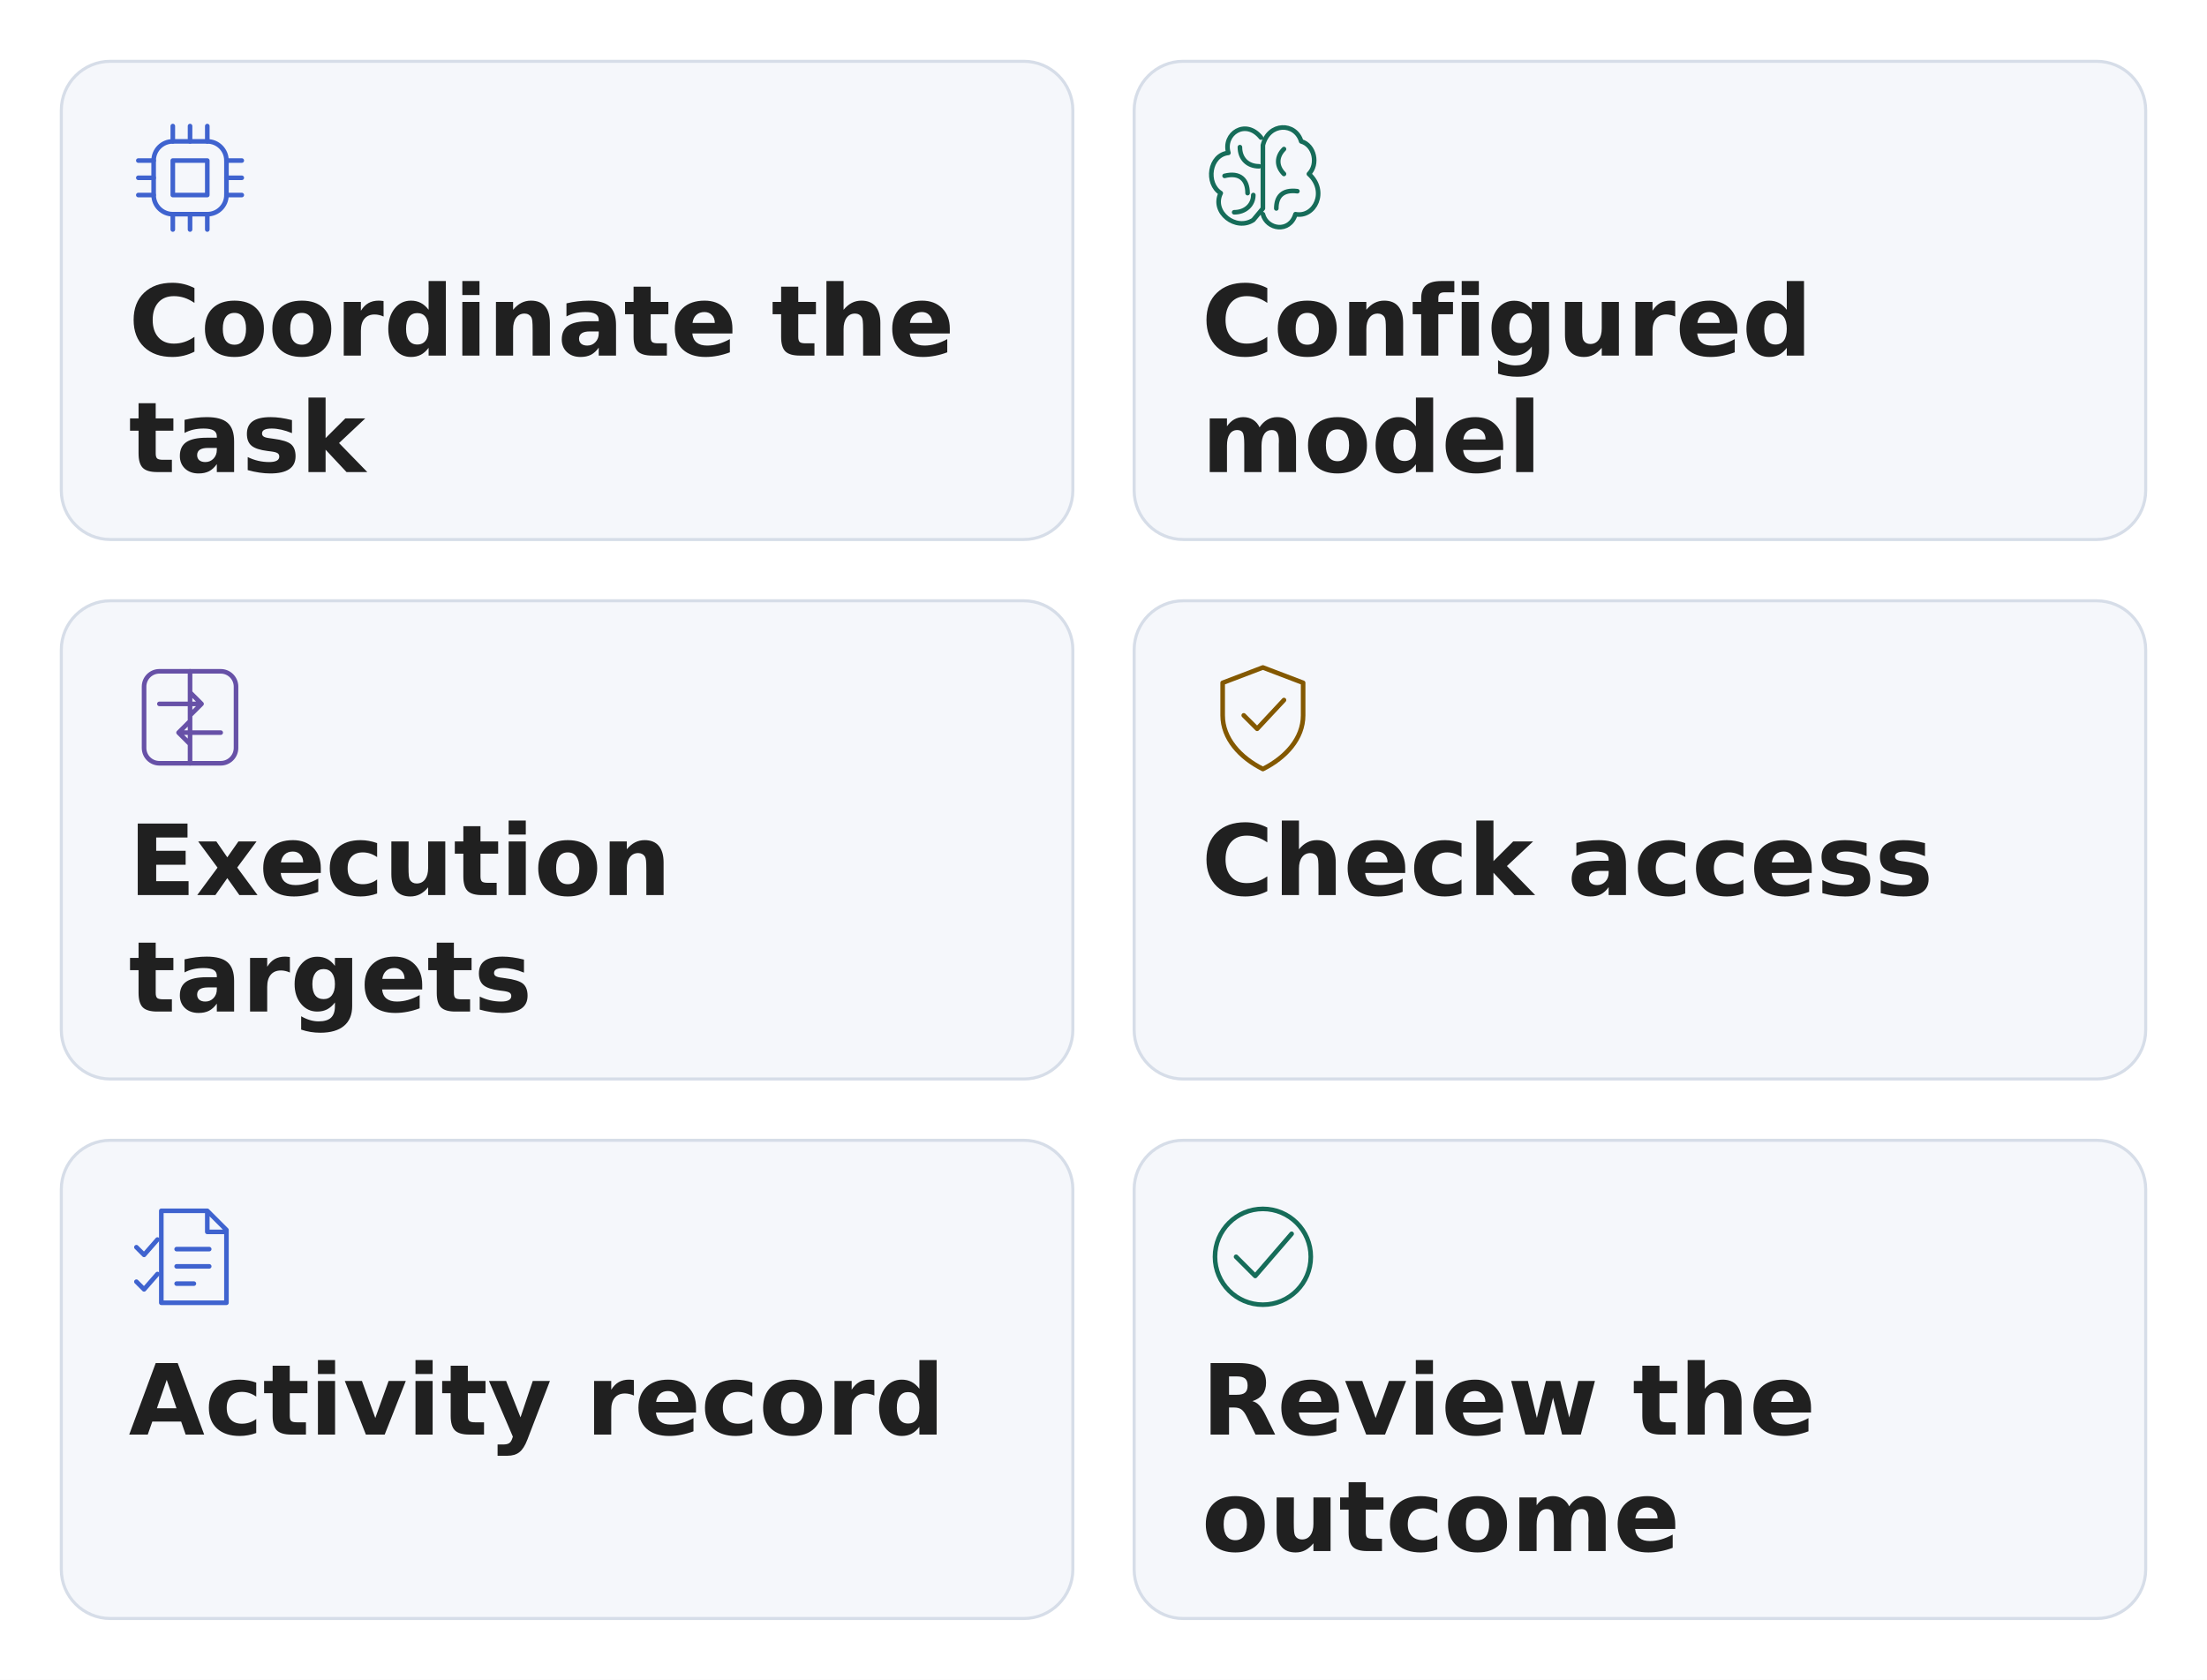
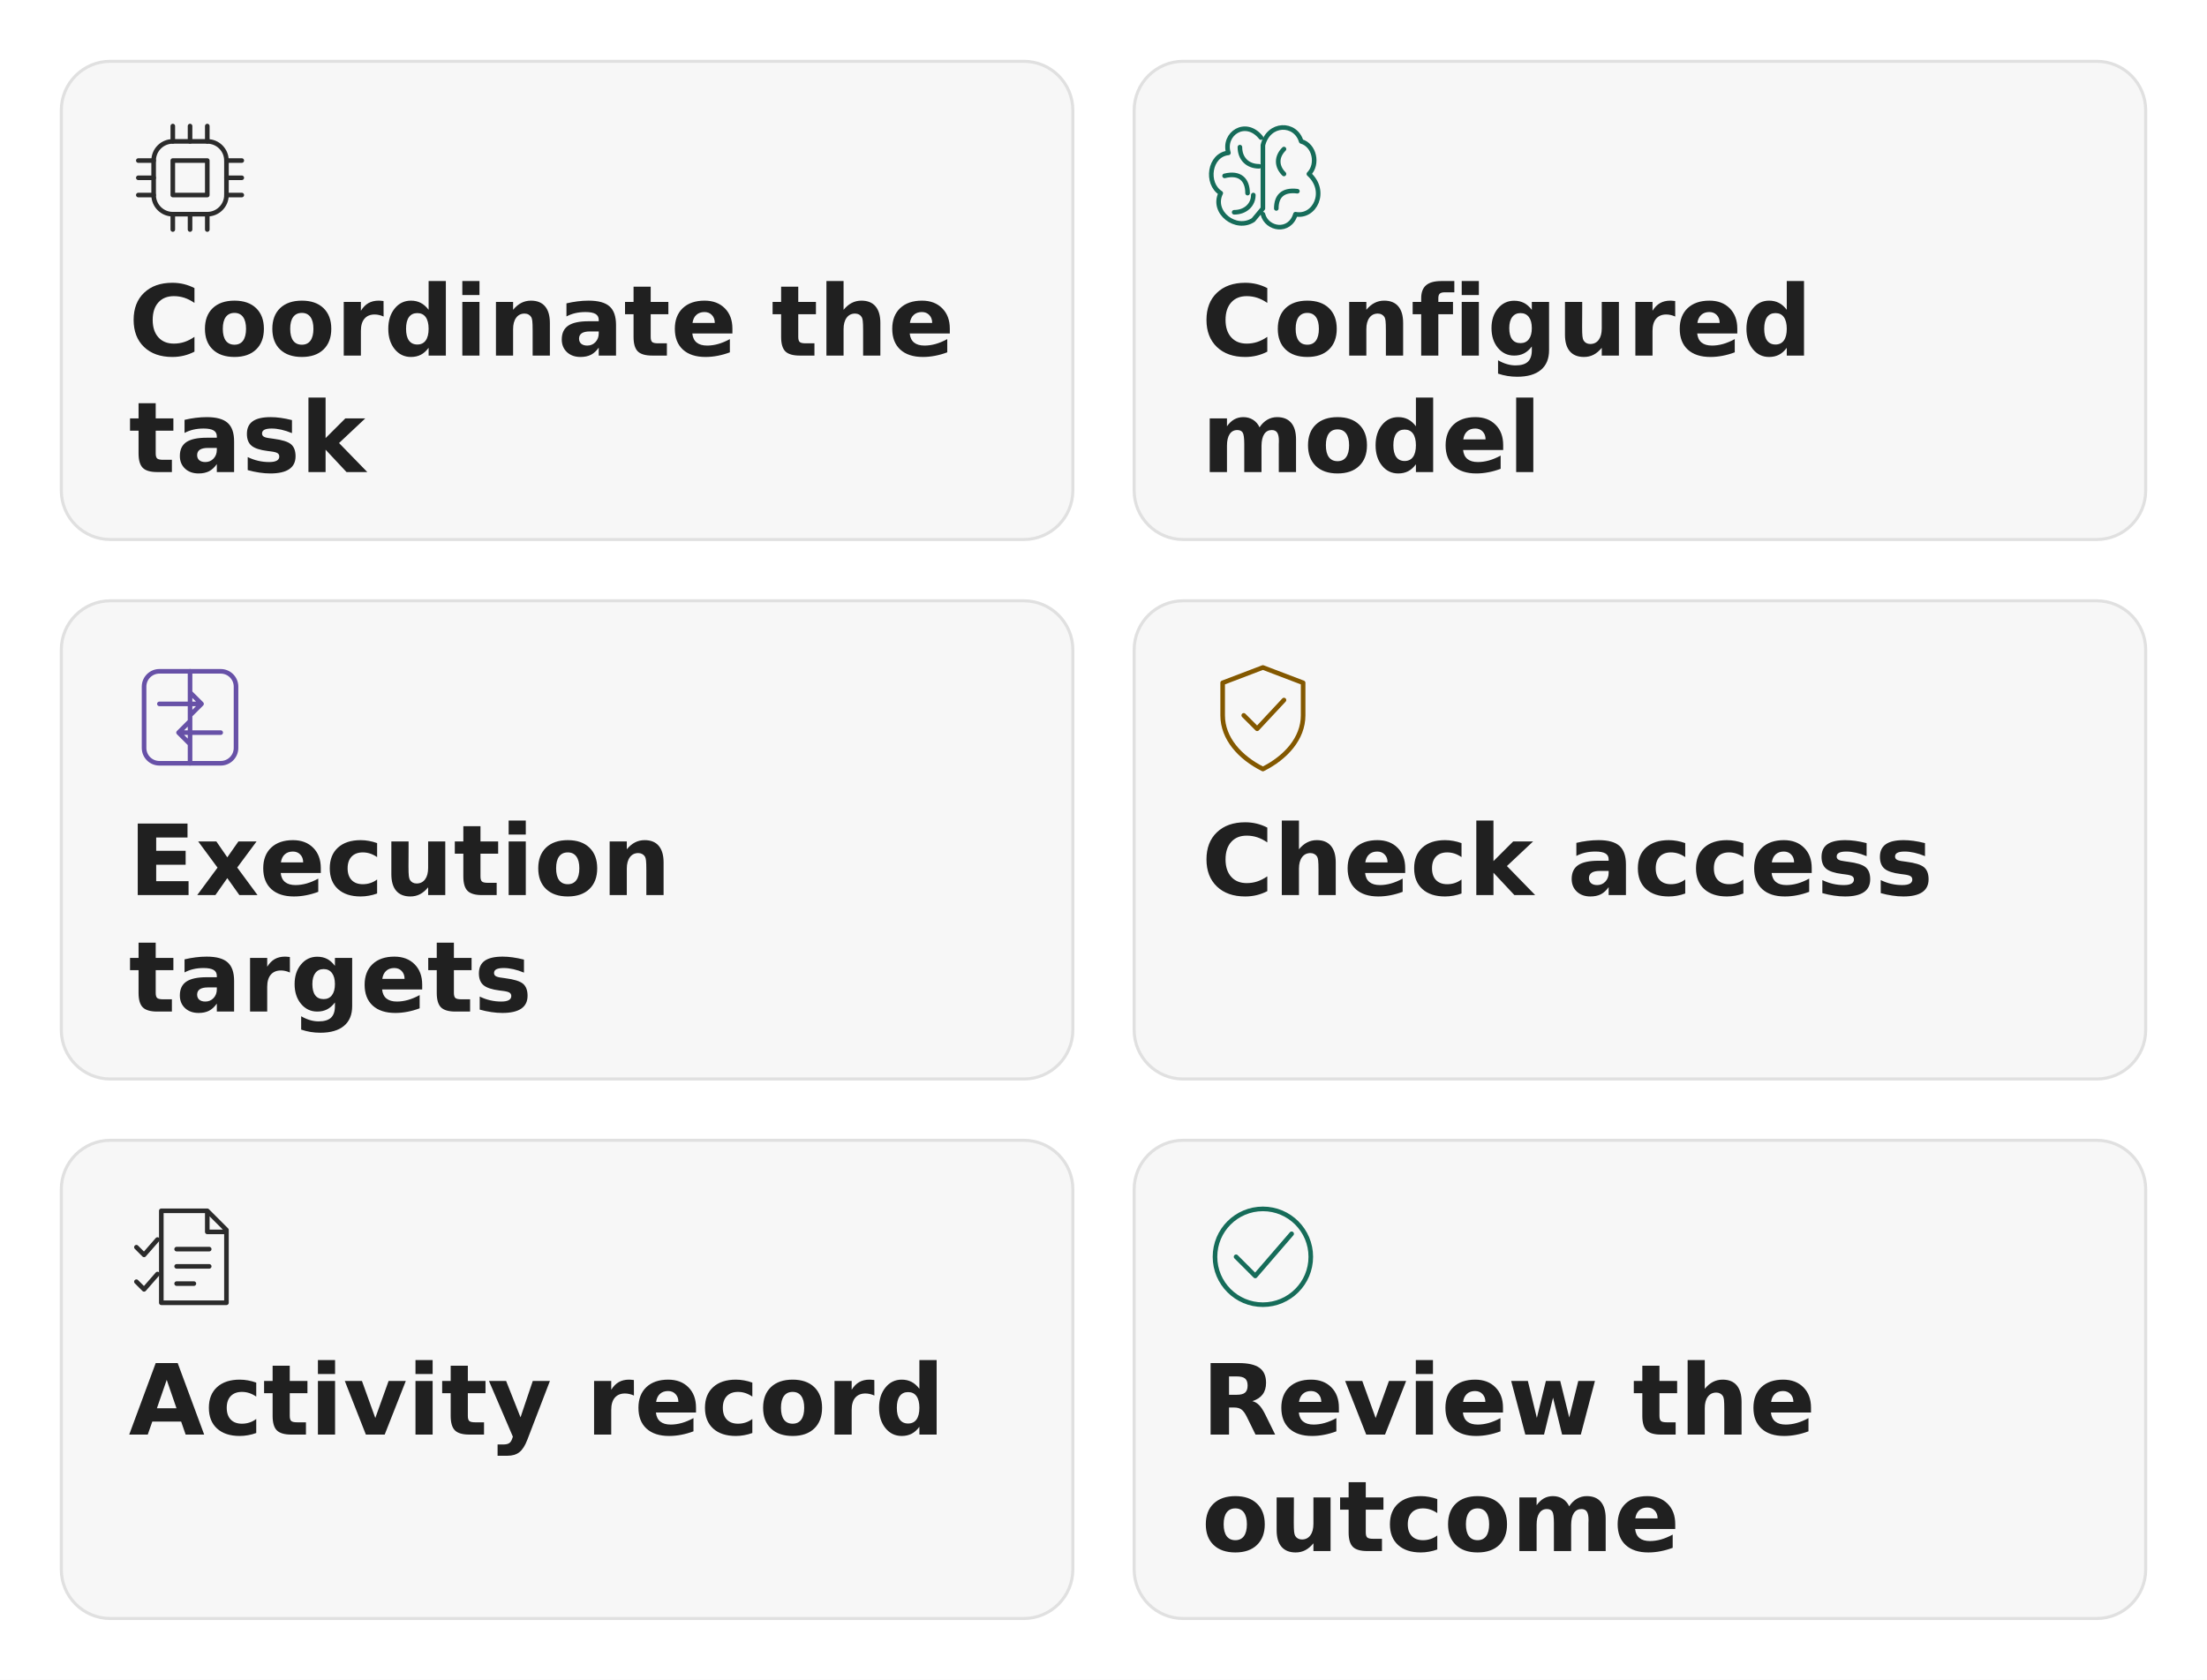
<svg xmlns="http://www.w3.org/2000/svg" width="720" height="548" viewBox="0 0 720 548" role="img" aria-labelledby="title desc" lang="en">
  <defs>
    <marker id="arrow-blue" markerWidth="9" markerHeight="9" refX="7.6" refY="4.5" orient="auto" markerUnits="userSpaceOnUse">
-       <path d="M0,0 L9,4.5 L0,9 Z" fill="#3F63CF" />
+       <path d="M0,0 L9,4.5 L0,9 Z" fill="#2B2B2B" />
    </marker>
    <marker id="arrow-teal" markerWidth="9" markerHeight="9" refX="7.6" refY="4.5" orient="auto" markerUnits="userSpaceOnUse">
      <path d="M0,0 L9,4.5 L0,9 Z" fill="#166C59" />
    </marker>
    <marker id="arrow-violet" markerWidth="9" markerHeight="9" refX="7.6" refY="4.5" orient="auto" markerUnits="userSpaceOnUse">
      <path d="M0,0 L9,4.5 L0,9 Z" fill="#6751A7" />
    </marker>
    <marker id="arrow-amber" markerWidth="9" markerHeight="9" refX="7.6" refY="4.5" orient="auto" markerUnits="userSpaceOnUse">
      <path d="M0,0 L9,4.5 L0,9 Z" fill="#835800" />
    </marker>
    <marker id="arrow-red" markerWidth="9" markerHeight="9" refX="7.6" refY="4.5" orient="auto" markerUnits="userSpaceOnUse">
      <path d="M0,0 L9,4.5 L0,9 Z" fill="#B02D3A" />
    </marker>
    <marker id="arrow-muted" markerWidth="9" markerHeight="9" refX="7.6" refY="4.5" orient="auto" markerUnits="userSpaceOnUse">
-       <path d="M0,0 L9,4.5 L0,9 Z" fill="#526078" />
+       <path d="M0,0 L9,4.5 L0,9 Z" fill="#5C5C5C" />
    </marker>
  </defs>
  <rect width="720" height="548" fill="#FFFFFF" />
-   <rect x="20" y="20" width="330" height="156" rx="16" fill="#F5F7FB" stroke="#D6DDE8" />
-   <g transform="translate(42,38) scale(0.625)" fill="none" stroke="#3F63CF" stroke-width="2.4" stroke-linecap="round" stroke-linejoin="round">
+   <rect x="20" y="20" width="330" height="156" rx="16" fill="#F7F7F7" stroke="#E0E0E0" />
+   <g transform="translate(42,38) scale(0.625)" fill="none" stroke="#2B2B2B" stroke-width="2.4" stroke-linecap="round" stroke-linejoin="round">
    <rect x="13" y="13" width="38" height="38" rx="10" />
    <path d="M23 23h18v18H23zM23 5v8m9-8v8m9-8v8M23 51v8m9-8v8m9-8v8M5 23h8m-8 9h8m-8 9h8m38-18h8m-8 9h8m-8 9h8" />
  </g>
  <text x="42" y="116" font-family="DejaVu Sans, Arial, sans-serif" font-size="32" font-weight="700" fill="#202020">Coordinate the</text>
  <text x="42" y="154" font-family="DejaVu Sans, Arial, sans-serif" font-size="32" font-weight="700" fill="#202020">task</text>
-   <rect x="370" y="20" width="330" height="156" rx="16" fill="#F5F7FB" stroke="#D6DDE8" />
+   <rect x="370" y="20" width="330" height="156" rx="16" fill="#F7F7F7" stroke="#E0E0E0" />
  <g transform="translate(392,38) scale(0.625)" fill="none" stroke="#166C59" stroke-width="2.4" stroke-linecap="round" stroke-linejoin="round">
    <path d="M31 11c-8-10-20-2-17 8-10 1-12 16-4 21-5 10 8 20 17 14l5-6V15c3-12 17-12 20-2 7 2 9 12 4 17 10 9 3 23-7 21-3 10-15 8-17 0M20 16c0 6 4 10 10 10M12 31c8-2 12 2 12 9M17 50c6 0 10-4 10-9M43 17c-4 4-4 9 0 13M50 39c-8-1-11 3-11 9" />
  </g>
  <text x="392" y="116" font-family="DejaVu Sans, Arial, sans-serif" font-size="32" font-weight="700" fill="#202020">Configured</text>
  <text x="392" y="154" font-family="DejaVu Sans, Arial, sans-serif" font-size="32" font-weight="700" fill="#202020">model</text>
-   <rect x="20" y="196" width="330" height="156" rx="16" fill="#F5F7FB" stroke="#D6DDE8" />
+   <rect x="20" y="196" width="330" height="156" rx="16" fill="#F7F7F7" stroke="#E0E0E0" />
  <g transform="translate(42,214) scale(0.625)" fill="none" stroke="#6751A7" stroke-width="2.4" stroke-linecap="round" stroke-linejoin="round">
    <rect x="8" y="8" width="48" height="48" rx="8" />
    <path d="M32 8v48M16 25h22m-6-6 6 6-6 6M48 40H26m6-6-6 6 6 6" />
  </g>
  <text x="42" y="292" font-family="DejaVu Sans, Arial, sans-serif" font-size="32" font-weight="700" fill="#202020">Execution</text>
  <text x="42" y="330" font-family="DejaVu Sans, Arial, sans-serif" font-size="32" font-weight="700" fill="#202020">targets</text>
-   <rect x="370" y="196" width="330" height="156" rx="16" fill="#F5F7FB" stroke="#D6DDE8" />
+   <rect x="370" y="196" width="330" height="156" rx="16" fill="#F7F7F7" stroke="#E0E0E0" />
  <g transform="translate(392,214) scale(0.625)" fill="none" stroke="#835800" stroke-width="2.4" stroke-linecap="round" stroke-linejoin="round">
    <path d="M32 6 53 14v17c0 12-9 22-21 28C20 53 11 43 11 31V14z" />
    <path d="m22 31 7 7 14-15" />
  </g>
  <text x="392" y="292" font-family="DejaVu Sans, Arial, sans-serif" font-size="32" font-weight="700" fill="#202020">Check access</text>
-   <rect x="20" y="372" width="330" height="156" rx="16" fill="#F5F7FB" stroke="#D6DDE8" />
-   <g transform="translate(42,390) scale(0.625)" fill="none" stroke="#3F63CF" stroke-width="2.4" stroke-linecap="round" stroke-linejoin="round">
+   <rect x="20" y="372" width="330" height="156" rx="16" fill="#F7F7F7" stroke="#E0E0E0" />
+   <g transform="translate(42,390) scale(0.625)" fill="none" stroke="#2B2B2B" stroke-width="2.4" stroke-linecap="round" stroke-linejoin="round">
    <path d="M17 8h24l10 10v38H17zM41 8v11h10M25 28h17m-17 9h17m-17 9h9" />
    <path d="m4 27 4 4 7-8m-11 22 4 4 7-8" />
  </g>
  <text x="42" y="468" font-family="DejaVu Sans, Arial, sans-serif" font-size="32" font-weight="700" fill="#202020">Activity record</text>
-   <rect x="370" y="372" width="330" height="156" rx="16" fill="#F5F7FB" stroke="#D6DDE8" />
+   <rect x="370" y="372" width="330" height="156" rx="16" fill="#F7F7F7" stroke="#E0E0E0" />
  <g transform="translate(392,390) scale(0.625)" fill="none" stroke="#166C59" stroke-width="2.4" stroke-linecap="round" stroke-linejoin="round">
    <circle cx="32" cy="32" r="25" />
    <path d="m18 32 10 10 19-22" />
  </g>
  <text x="392" y="468" font-family="DejaVu Sans, Arial, sans-serif" font-size="32" font-weight="700" fill="#202020">Review the</text>
  <text x="392" y="506" font-family="DejaVu Sans, Arial, sans-serif" font-size="32" font-weight="700" fill="#202020">outcome</text>
</svg>
